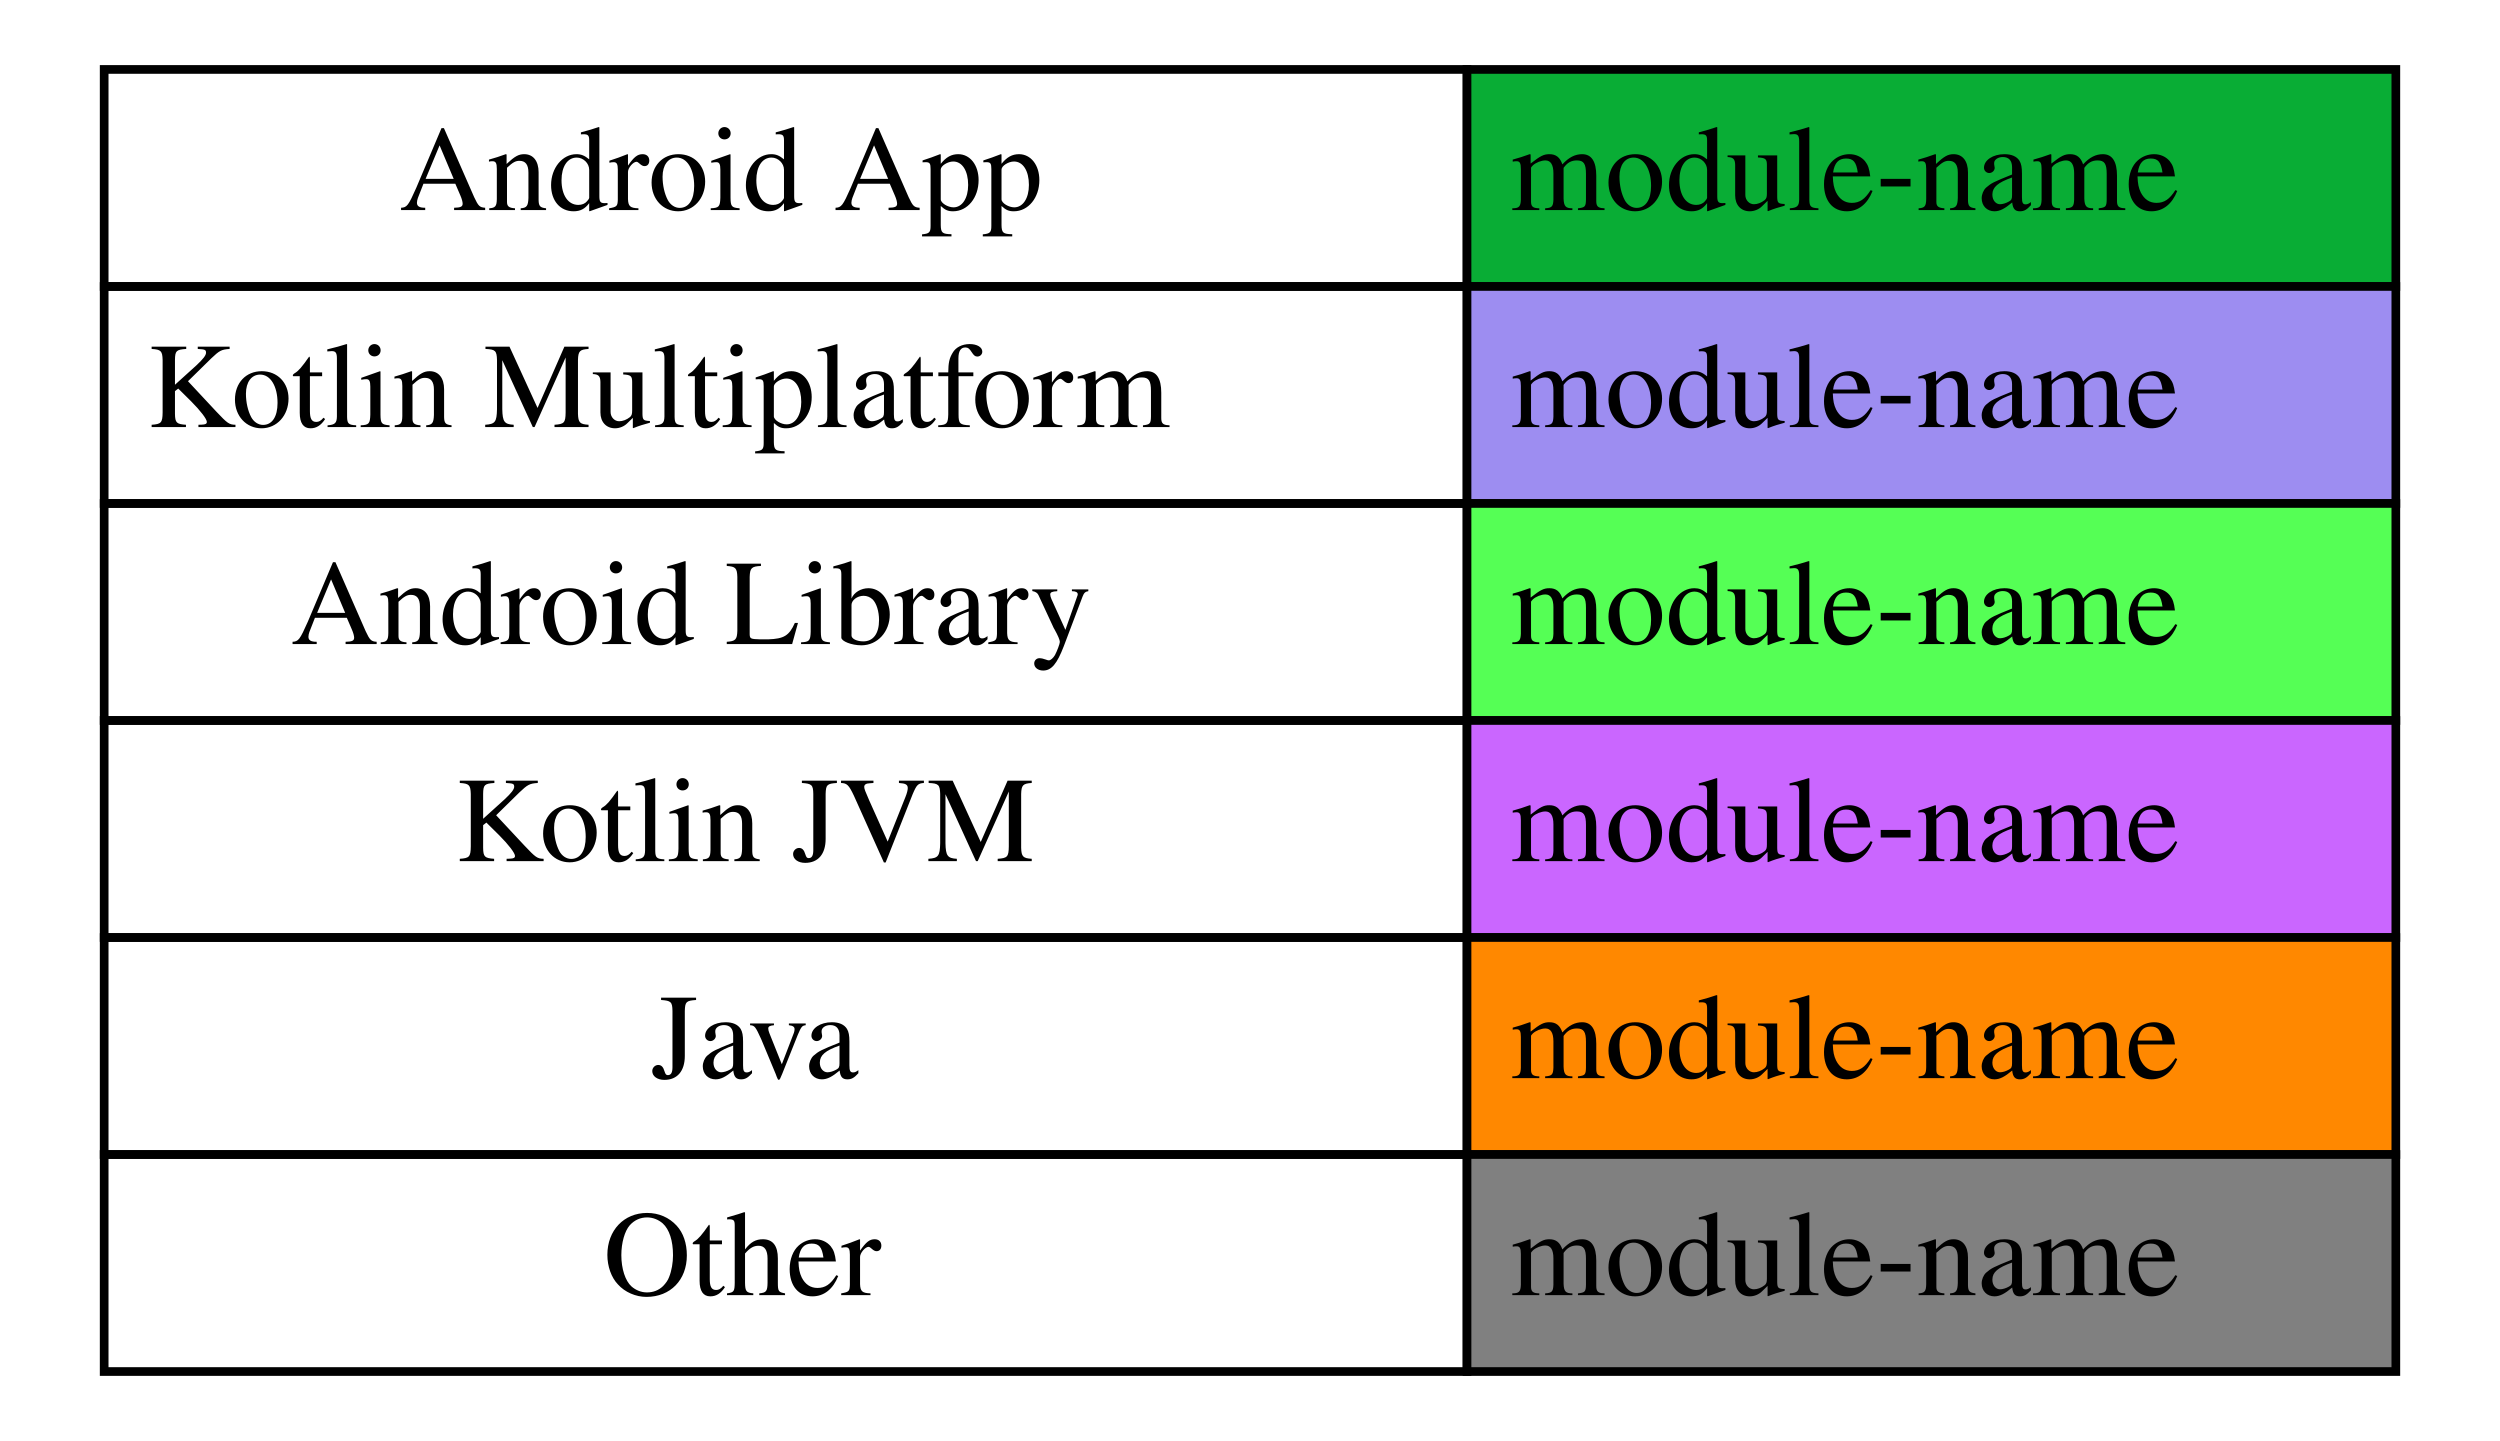
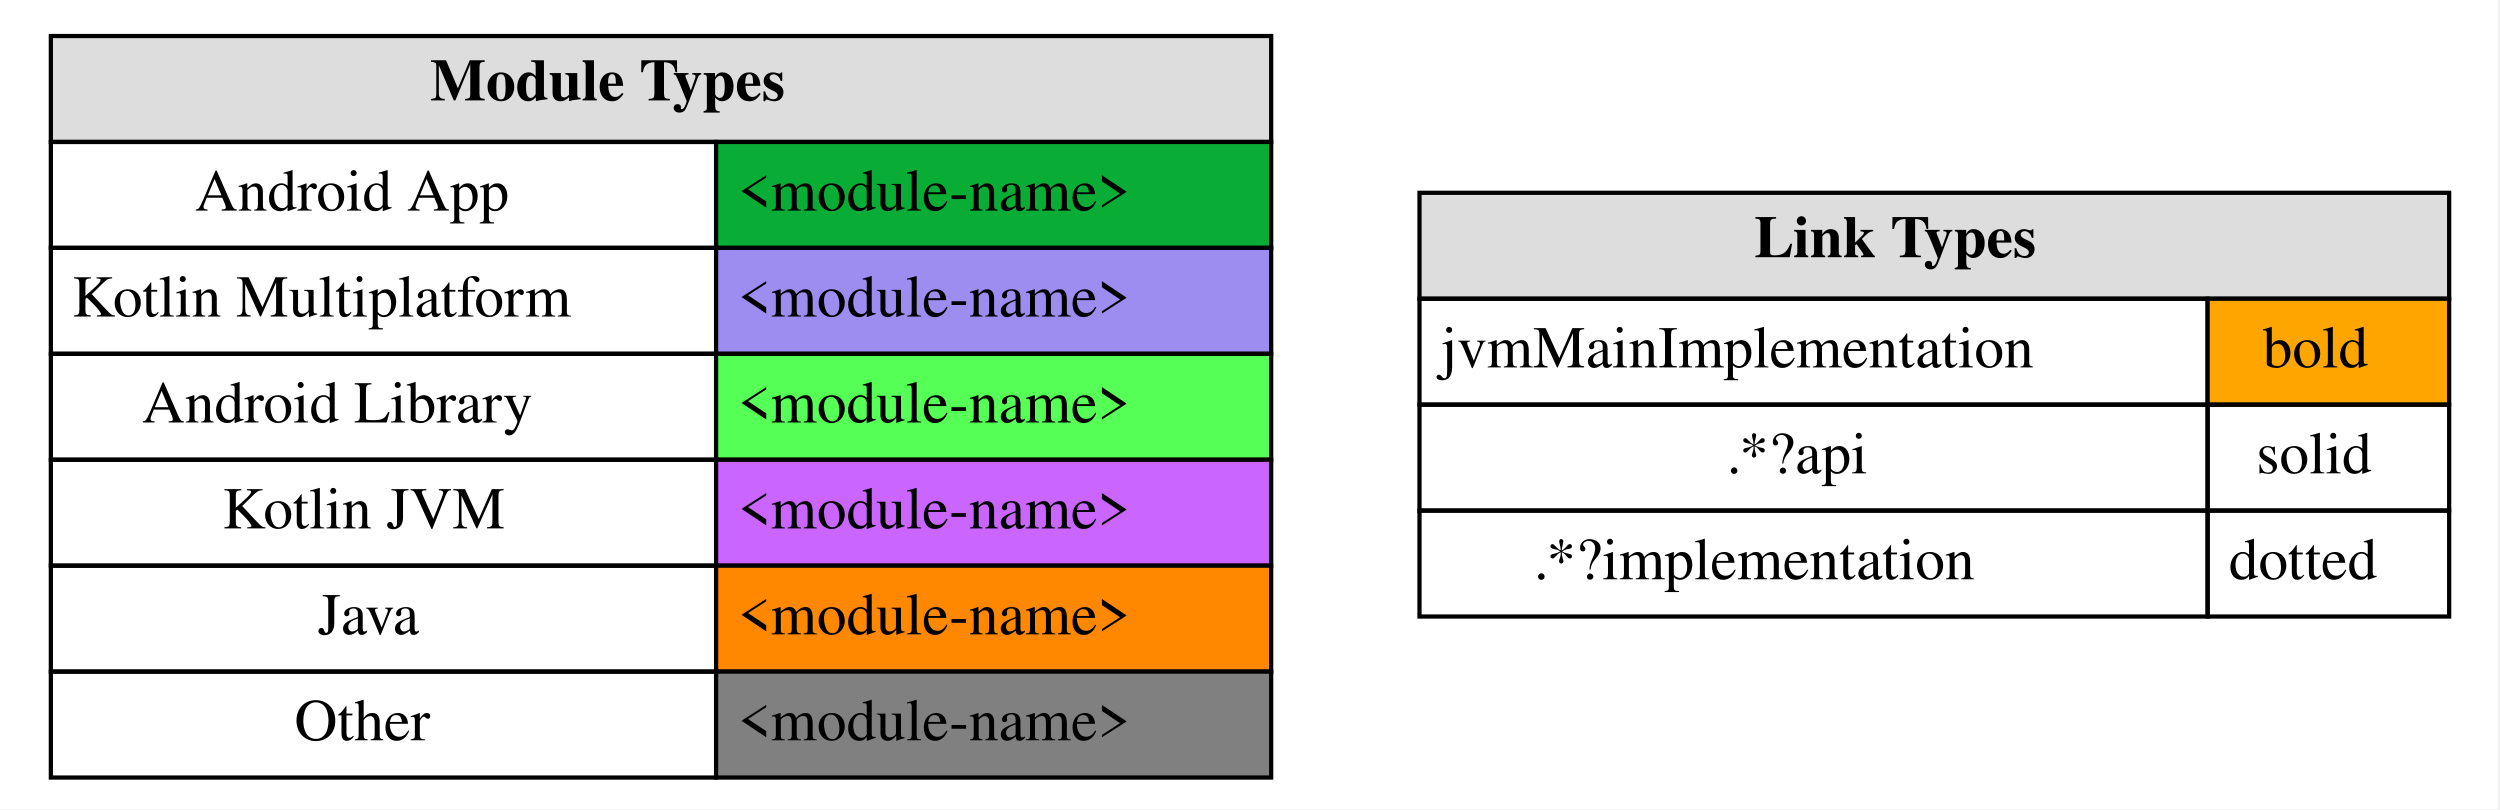
- <svg xmlns="http://www.w3.org/2000/svg" width="288pt" height="166pt" viewBox="0.00 0.00 288.00 166.00">
-   <g id="graph0" class="graph" transform="scale(1 1) rotate(0) translate(4 162)">
-     <polygon fill="white" stroke="transparent" points="-4,4 -4,-162 284,-162 284,4 -4,4" />
+ <svg xmlns="http://www.w3.org/2000/svg" width="590pt" height="191pt" viewBox="0.00 0.00 590.00 191.00">
+   <g id="graph0" class="graph" transform="scale(1 1) rotate(0) translate(4 187)">
+     <polygon fill="white" stroke="transparent" points="-4,4 -4,-187 585.5,-187 585.5,4 -4,4" />
    <g id="node1" class="node">
-       <polygon fill="none" stroke="black" points="8,-129 8,-154 165,-154 165,-129 8,-129" />
-       <text text-anchor="start" x="42" y="-137.8" font-family="Times,serif" font-size="14.00">Android App</text>
-       <polygon fill="#09ad35" stroke="transparent" points="165,-129 165,-154 272,-154 272,-129 165,-129" />
-       <polygon fill="none" stroke="black" points="165,-129 165,-154 272,-154 272,-129 165,-129" />
-       <text text-anchor="start" x="170" y="-137.8" font-family="Times,serif" font-size="14.00">module-name</text>
-       <polygon fill="none" stroke="black" points="8,-104 8,-129 165,-129 165,-104 8,-104" />
-       <text text-anchor="start" x="13" y="-112.8" font-family="Times,serif" font-size="14.00">Kotlin Multiplatform</text>
-       <polygon fill="#9d8df1" stroke="transparent" points="165,-104 165,-129 272,-129 272,-104 165,-104" />
-       <polygon fill="none" stroke="black" points="165,-104 165,-129 272,-129 272,-104 165,-104" />
-       <text text-anchor="start" x="170" y="-112.8" font-family="Times,serif" font-size="14.00">module-name</text>
-       <polygon fill="none" stroke="black" points="8,-79 8,-104 165,-104 165,-79 8,-79" />
-       <text text-anchor="start" x="29.5" y="-87.8" font-family="Times,serif" font-size="14.00">Android Library</text>
-       <polygon fill="#55ff55" stroke="transparent" points="165,-79 165,-104 272,-104 272,-79 165,-79" />
-       <polygon fill="none" stroke="black" points="165,-79 165,-104 272,-104 272,-79 165,-79" />
-       <text text-anchor="start" x="170" y="-87.8" font-family="Times,serif" font-size="14.00">module-name</text>
-       <polygon fill="none" stroke="black" points="8,-54 8,-79 165,-79 165,-54 8,-54" />
-       <text text-anchor="start" x="48.5" y="-62.8" font-family="Times,serif" font-size="14.00">Kotlin JVM</text>
-       <polygon fill="#ca66ff" stroke="transparent" points="165,-54 165,-79 272,-79 272,-54 165,-54" />
-       <polygon fill="none" stroke="black" points="165,-54 165,-79 272,-79 272,-54 165,-54" />
-       <text text-anchor="start" x="170" y="-62.8" font-family="Times,serif" font-size="14.00">module-name</text>
-       <polygon fill="none" stroke="black" points="8,-29 8,-54 165,-54 165,-29 8,-29" />
-       <text text-anchor="start" x="71" y="-37.8" font-family="Times,serif" font-size="14.00">Java</text>
-       <polygon fill="#ff8800" stroke="transparent" points="165,-29 165,-54 272,-54 272,-29 165,-29" />
-       <polygon fill="none" stroke="black" points="165,-29 165,-54 272,-54 272,-29 165,-29" />
-       <text text-anchor="start" x="170" y="-37.8" font-family="Times,serif" font-size="14.00">module-name</text>
-       <polygon fill="none" stroke="black" points="8,-4 8,-29 165,-29 165,-4 8,-4" />
-       <text text-anchor="start" x="65.5" y="-12.8" font-family="Times,serif" font-size="14.00">Other</text>
-       <polygon fill="#808080" stroke="transparent" points="165,-4 165,-29 272,-29 272,-4 165,-4" />
-       <polygon fill="none" stroke="black" points="165,-4 165,-29 272,-29 272,-4 165,-4" />
-       <text text-anchor="start" x="170" y="-12.8" font-family="Times,serif" font-size="14.00">module-name</text>
+       <polygon fill="#dddddd" stroke="transparent" points="8,-153.5 8,-178.5 296,-178.5 296,-153.5 8,-153.5" />
+       <polygon fill="none" stroke="black" points="8,-153.5 8,-178.5 296,-178.5 296,-153.5 8,-153.5" />
+       <text text-anchor="start" x="97.5" y="-163.3" font-family="Times,serif" font-weight="bold" font-size="14.00">Module Types</text>
+       <polygon fill="none" stroke="black" points="8,-128.5 8,-153.5 165,-153.5 165,-128.5 8,-128.5" />
+       <text text-anchor="start" x="42" y="-137.3" font-family="Times,serif" font-size="14.00">Android App</text>
+       <polygon fill="#09ad35" stroke="transparent" points="165,-128.5 165,-153.5 296,-153.5 296,-128.5 165,-128.5" />
+       <polygon fill="none" stroke="black" points="165,-128.5 165,-153.5 296,-153.5 296,-128.5 165,-128.5" />
+       <text text-anchor="start" x="170" y="-137.3" font-family="Times,serif" font-size="14.00">&lt;module-name&gt;</text>
+       <polygon fill="none" stroke="black" points="8,-103.5 8,-128.5 165,-128.5 165,-103.5 8,-103.5" />
+       <text text-anchor="start" x="13" y="-112.3" font-family="Times,serif" font-size="14.00">Kotlin Multiplatform</text>
+       <polygon fill="#9d8df1" stroke="transparent" points="165,-103.5 165,-128.5 296,-128.5 296,-103.5 165,-103.5" />
+       <polygon fill="none" stroke="black" points="165,-103.5 165,-128.5 296,-128.5 296,-103.5 165,-103.5" />
+       <text text-anchor="start" x="170" y="-112.3" font-family="Times,serif" font-size="14.00">&lt;module-name&gt;</text>
+       <polygon fill="none" stroke="black" points="8,-78.5 8,-103.5 165,-103.5 165,-78.5 8,-78.5" />
+       <text text-anchor="start" x="29.5" y="-87.3" font-family="Times,serif" font-size="14.00">Android Library</text>
+       <polygon fill="#55ff55" stroke="transparent" points="165,-78.5 165,-103.5 296,-103.5 296,-78.5 165,-78.5" />
+       <polygon fill="none" stroke="black" points="165,-78.5 165,-103.5 296,-103.5 296,-78.5 165,-78.5" />
+       <text text-anchor="start" x="170" y="-87.3" font-family="Times,serif" font-size="14.00">&lt;module-name&gt;</text>
+       <polygon fill="none" stroke="black" points="8,-53.5 8,-78.5 165,-78.5 165,-53.5 8,-53.5" />
+       <text text-anchor="start" x="48.5" y="-62.3" font-family="Times,serif" font-size="14.00">Kotlin JVM</text>
+       <polygon fill="#ca66ff" stroke="transparent" points="165,-53.5 165,-78.5 296,-78.5 296,-53.5 165,-53.5" />
+       <polygon fill="none" stroke="black" points="165,-53.5 165,-78.5 296,-78.5 296,-53.5 165,-53.5" />
+       <text text-anchor="start" x="170" y="-62.3" font-family="Times,serif" font-size="14.00">&lt;module-name&gt;</text>
+       <polygon fill="none" stroke="black" points="8,-28.5 8,-53.5 165,-53.5 165,-28.5 8,-28.5" />
+       <text text-anchor="start" x="71" y="-37.3" font-family="Times,serif" font-size="14.00">Java</text>
+       <polygon fill="#ff8800" stroke="transparent" points="165,-28.5 165,-53.5 296,-53.5 296,-28.5 165,-28.5" />
+       <polygon fill="none" stroke="black" points="165,-28.5 165,-53.5 296,-53.5 296,-28.5 165,-28.5" />
+       <text text-anchor="start" x="170" y="-37.3" font-family="Times,serif" font-size="14.00">&lt;module-name&gt;</text>
+       <polygon fill="none" stroke="black" points="8,-3.5 8,-28.5 165,-28.5 165,-3.5 8,-3.5" />
+       <text text-anchor="start" x="65.5" y="-12.3" font-family="Times,serif" font-size="14.00">Other</text>
+       <polygon fill="#808080" stroke="transparent" points="165,-3.5 165,-28.5 296,-28.5 296,-3.5 165,-3.5" />
+       <polygon fill="none" stroke="black" points="165,-3.5 165,-28.5 296,-28.5 296,-3.5 165,-3.5" />
+       <text text-anchor="start" x="170" y="-12.3" font-family="Times,serif" font-size="14.00">&lt;module-name&gt;</text>
+     </g>
+     <g id="node2" class="node">
+       <polygon fill="#dddddd" stroke="transparent" points="331,-116.5 331,-141.5 574,-141.5 574,-116.5 331,-116.5" />
+       <polygon fill="none" stroke="black" points="331,-116.5 331,-141.5 574,-141.5 574,-116.5 331,-116.5" />
+       <text text-anchor="start" x="410" y="-126.3" font-family="Times,serif" font-weight="bold" font-size="14.00">Link Types</text>
+       <polygon fill="none" stroke="black" points="331,-91.5 331,-116.5 517,-116.5 517,-91.5 331,-91.5" />
+       <text text-anchor="start" x="336" y="-100.3" font-family="Times,serif" font-size="14.00">jvmMainImplementation</text>
+       <polygon fill="orange" stroke="transparent" points="517,-91.5 517,-116.5 574,-116.5 574,-91.5 517,-91.5" />
+       <polygon fill="none" stroke="black" points="517,-91.5 517,-116.5 574,-116.5 574,-91.5 517,-91.5" />
+       <text text-anchor="start" x="530" y="-100.3" font-family="Times,serif" font-size="14.00">bold</text>
+       <polygon fill="none" stroke="black" points="331,-66.5 331,-91.5 517,-91.5 517,-66.5 331,-66.5" />
+       <text text-anchor="start" x="403.5" y="-75.3" font-family="Times,serif" font-size="14.00">.*?api</text>
+       <polygon fill="none" stroke="black" points="517,-66.5 517,-91.5 574,-91.5 574,-66.5 517,-66.5" />
+       <text text-anchor="start" x="528.5" y="-75.3" font-family="Times,serif" font-size="14.00">solid</text>
+       <polygon fill="none" stroke="black" points="331,-41.5 331,-66.5 517,-66.5 517,-41.5 331,-41.5" />
+       <text text-anchor="start" x="358" y="-50.3" font-family="Times,serif" font-size="14.00">.*?implementation</text>
+       <polygon fill="none" stroke="black" points="517,-41.5 517,-66.5 574,-66.5 574,-41.5 517,-41.5" />
+       <text text-anchor="start" x="522" y="-50.3" font-family="Times,serif" font-size="14.00">dotted</text>
    </g>
  </g>
</svg>
